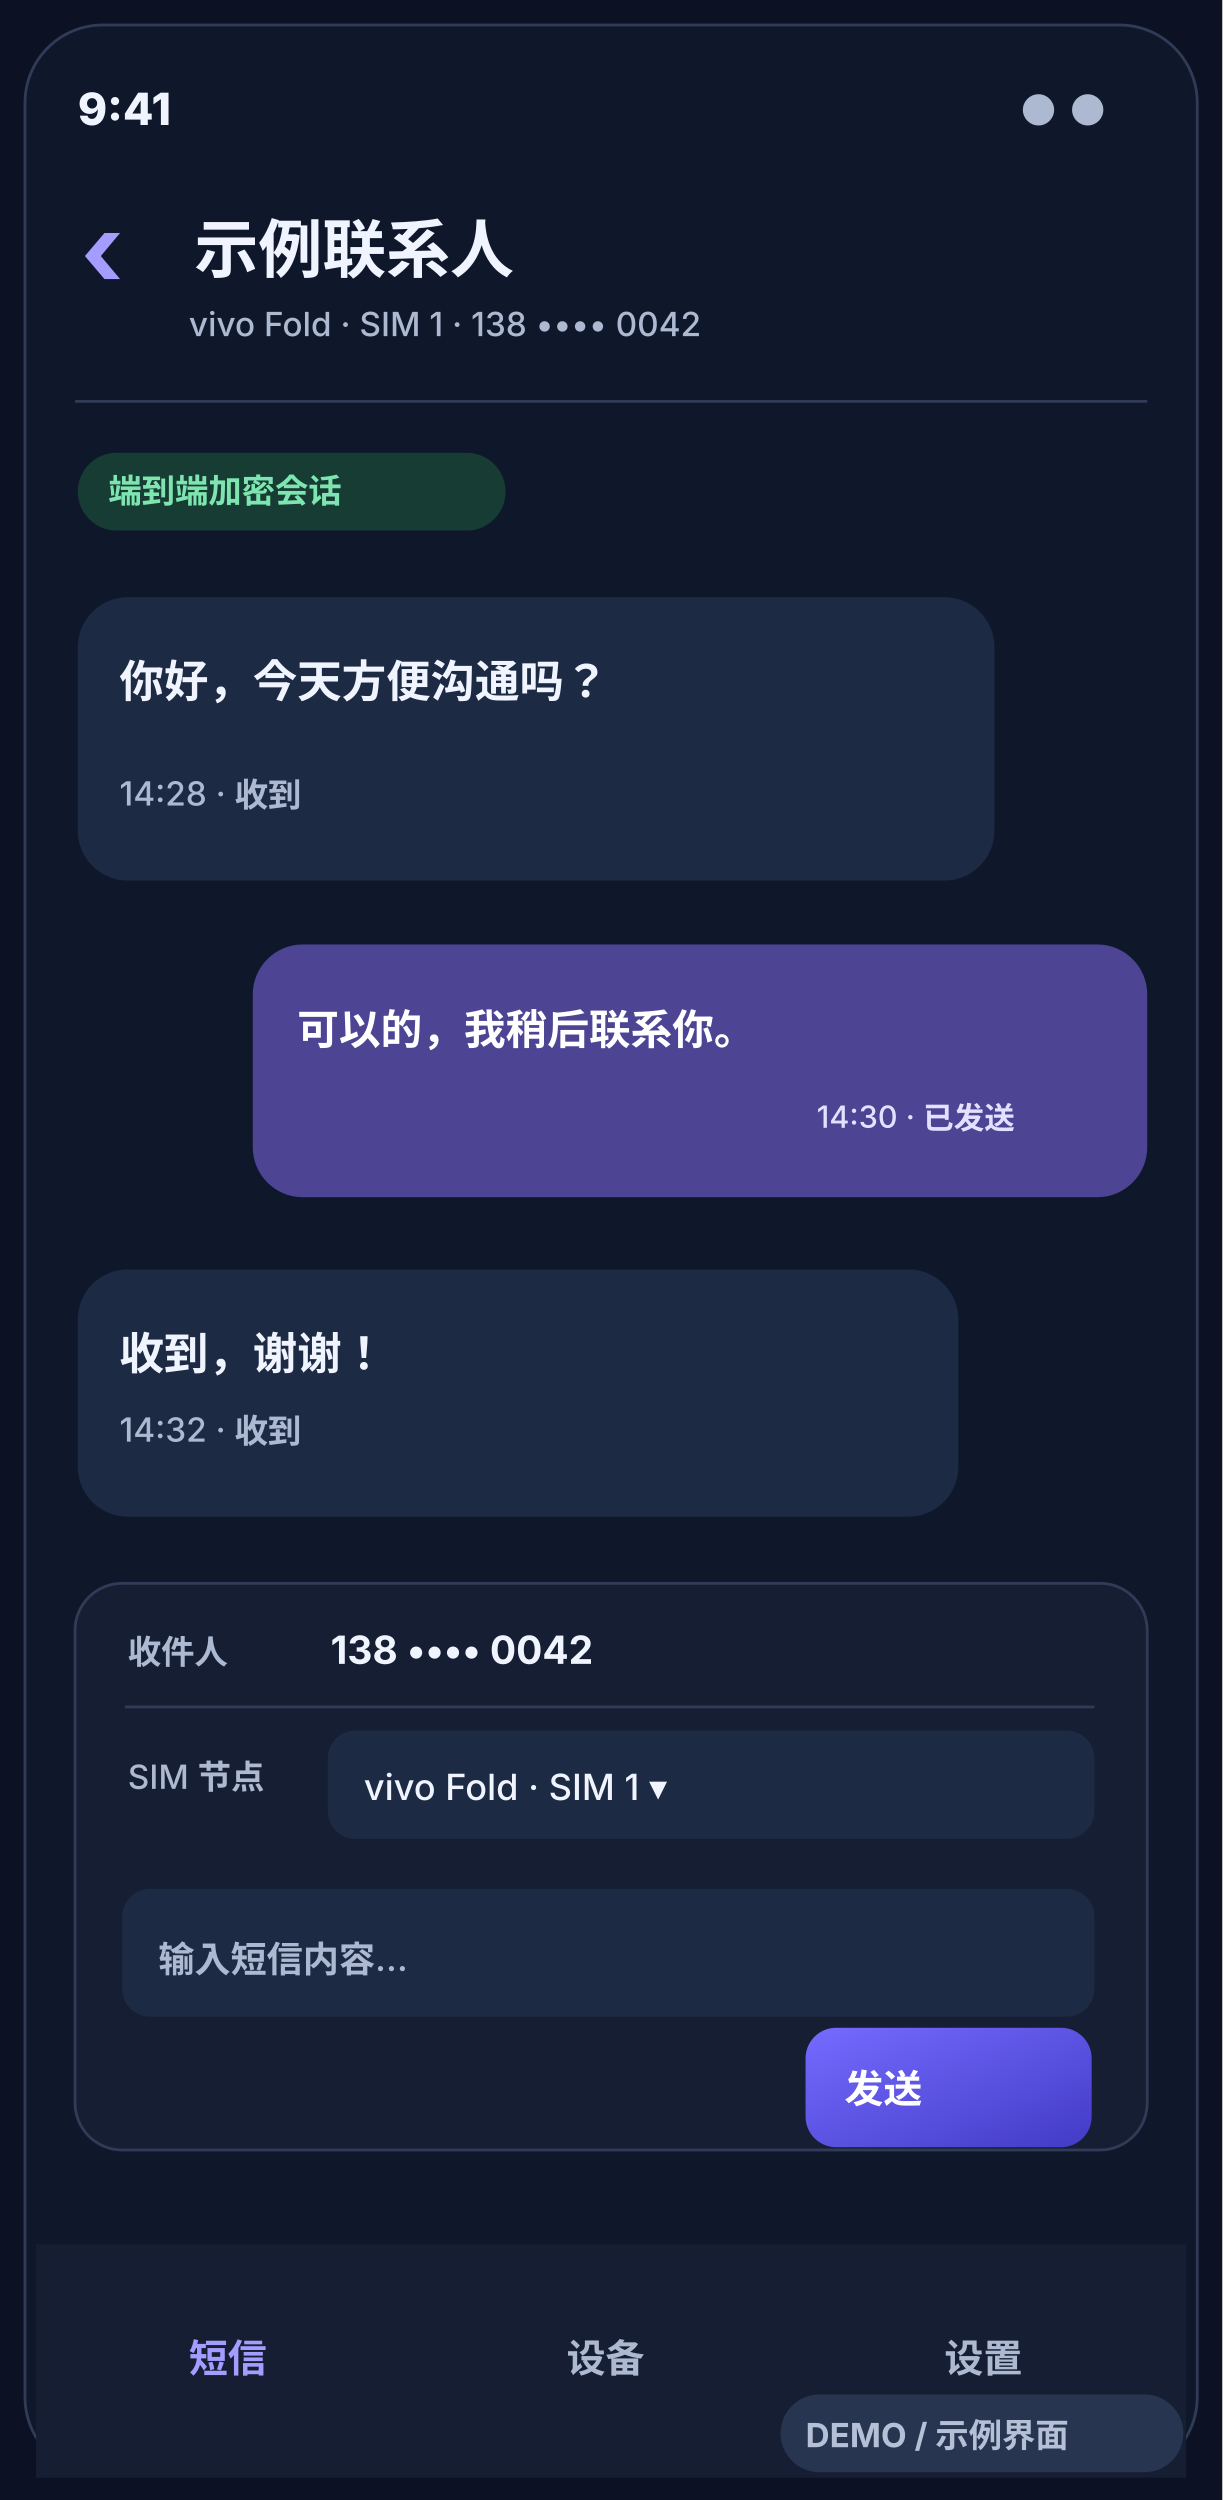
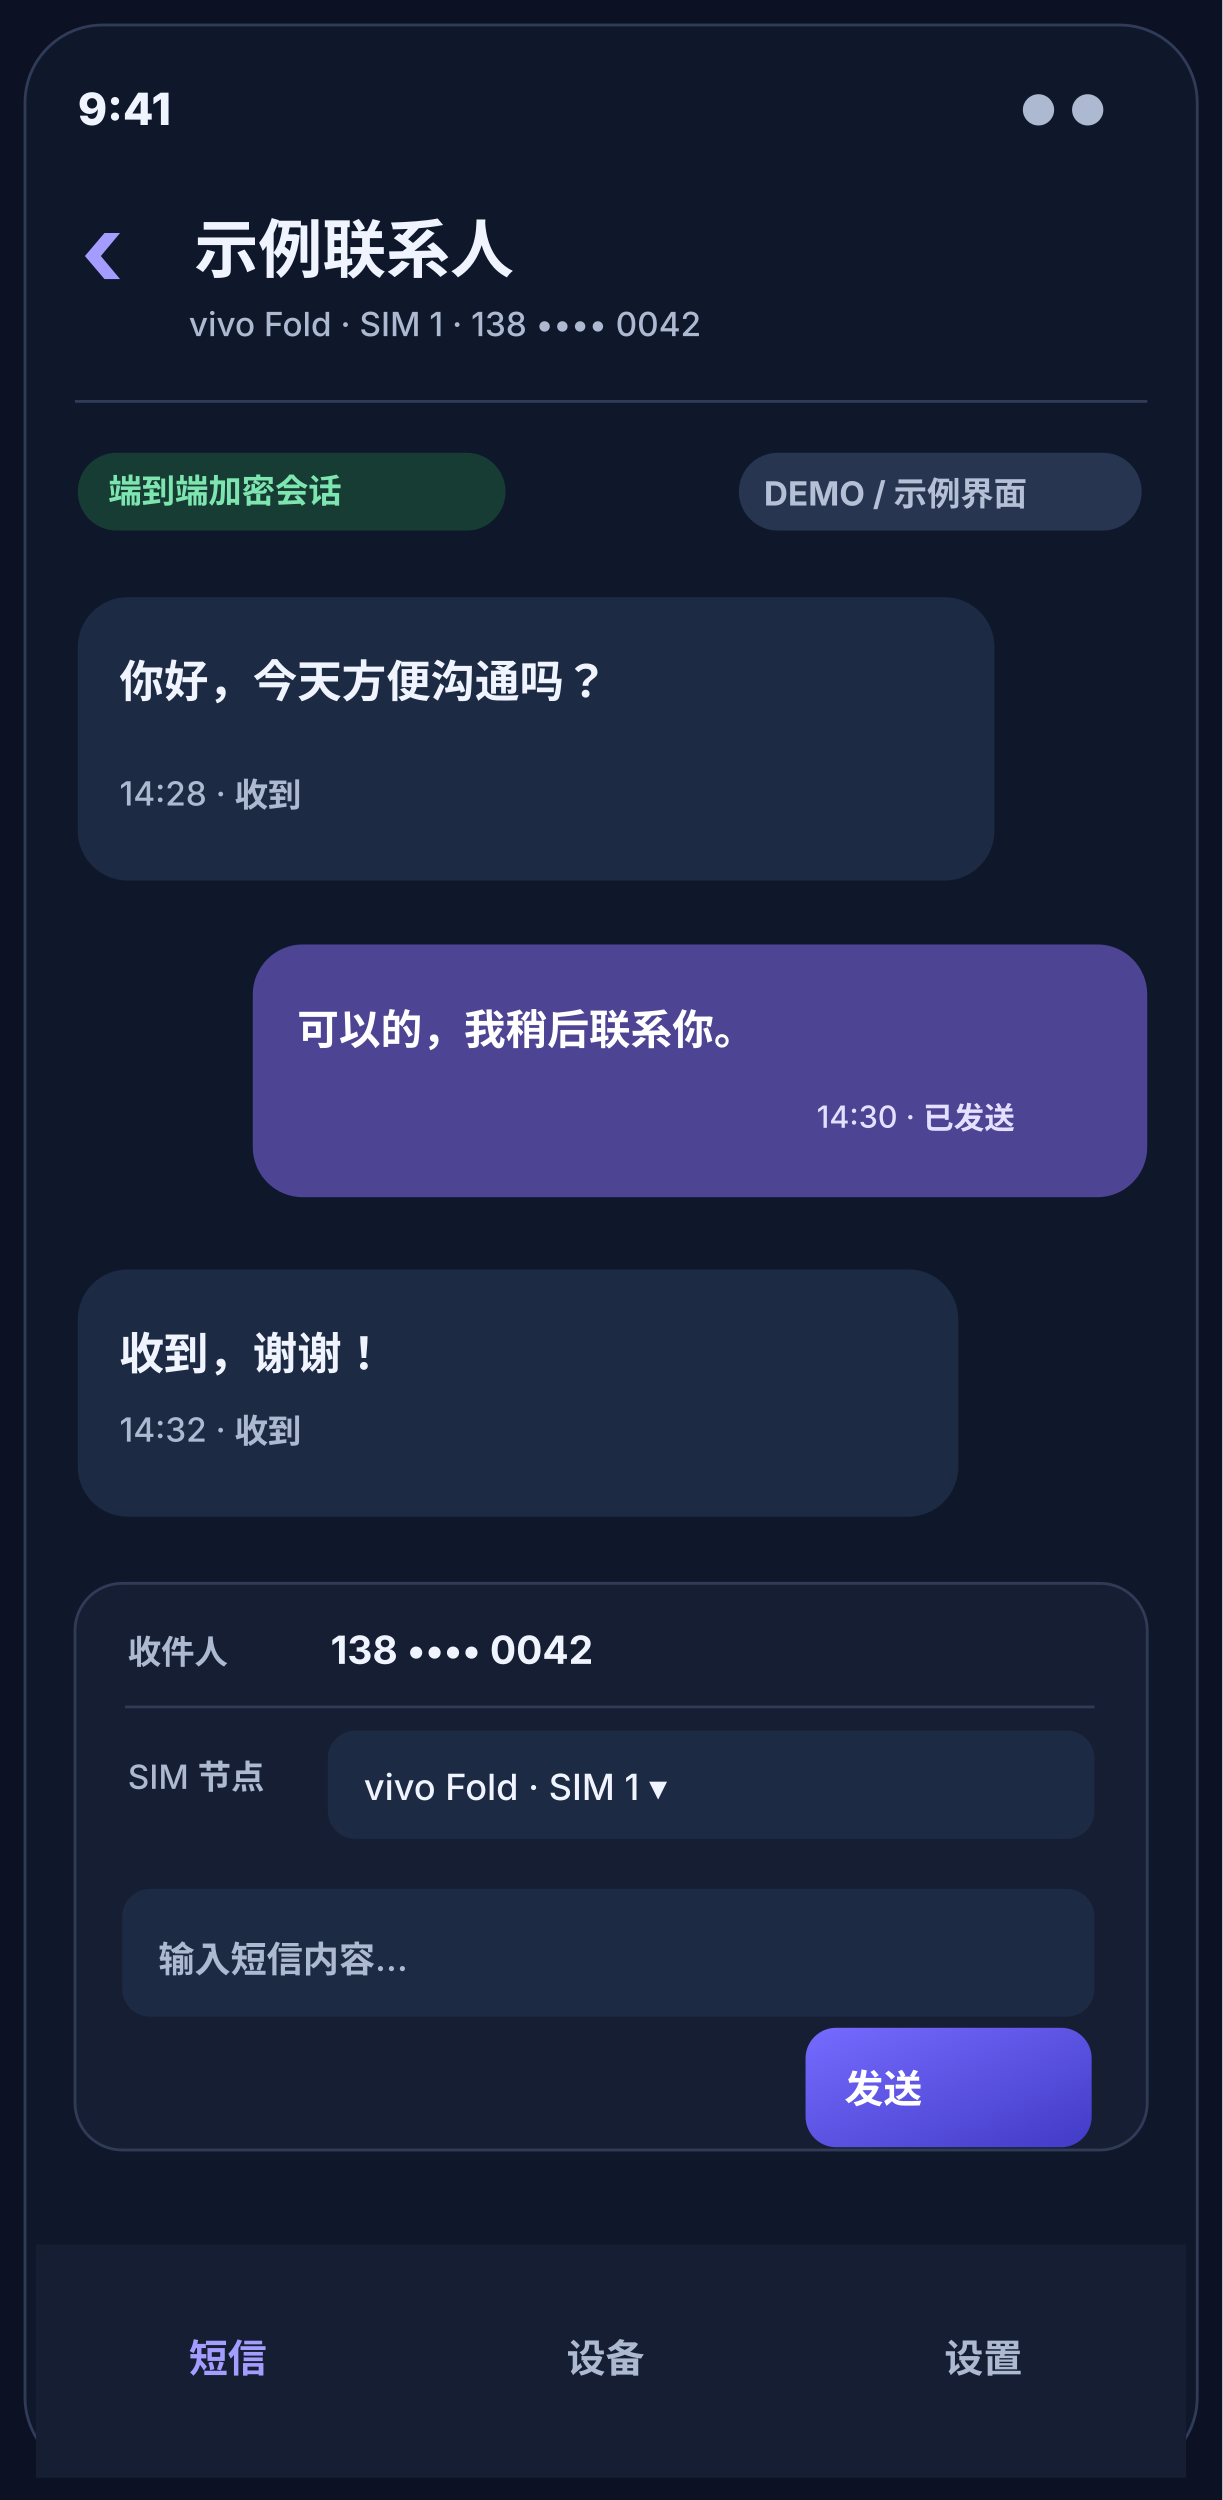
<svg xmlns="http://www.w3.org/2000/svg" width="440" height="900" viewBox="0 0 440 900" role="img" aria-label="Mobile Web PWA encrypted SMS conversation and direct reply, illustrative synthetic messages">
  <defs>
    <linearGradient id="g" x1="0" y1="0" x2="1" y2="1">
      <stop stop-color="#756BFF" />
      <stop offset="1" stop-color="#423BC6" />
    </linearGradient>
  </defs>
  <rect x="0" y="0" width="440" height="900" rx="0" fill="#0C1223" stroke="none" />
  <rect x="9" y="9" width="422" height="882" rx="28" fill="#0F182B" stroke="#303C57" />
  <text x="28" y="45" font-family="Inter,'Noto Sans SC','Microsoft YaHei',Arial,sans-serif" fill="#F0F4FF" font-size="16" font-weight="800">9:41</text>
  <text x="367" y="45" font-family="Inter,'Noto Sans SC','Microsoft YaHei',Arial,sans-serif" fill="#ADB9D0" font-size="15" font-weight="550">● ●</text>
  <text x="29" y="103" font-family="Inter,'Noto Sans SC','Microsoft YaHei',Arial,sans-serif" fill="#A49DFF" font-size="36" font-weight="750">‹</text>
  <text x="70" y="98" font-family="Inter,'Noto Sans SC','Microsoft YaHei',Arial,sans-serif" fill="#F0F4FF" font-size="23" font-weight="780">示例联系人</text>
  <text x="68" y="121" font-family="Inter,'Noto Sans SC','Microsoft YaHei',Arial,sans-serif" fill="#ADB9D0" font-size="12" font-weight="550">vivo Fold · SIM 1 · 138 •••• 0042</text>
  <rect x="27" y="144" width="386" height="1" rx="0" fill="#303C57" stroke="none" />
  <rect x="28" y="163" width="154" height="28" rx="14" fill="#163C34" stroke="none" />
  <text x="39" y="181" font-family="Inter,'Noto Sans SC','Microsoft YaHei',Arial,sans-serif" fill="#7EE5B0" font-size="12" font-weight="700">端到端加密会话</text>
  <rect x="28" y="215" width="330" height="102" rx="18" fill="#1D2A43" stroke="none" />
  <text x="43" y="251" font-family="Inter,'Noto Sans SC','Microsoft YaHei',Arial,sans-serif" fill="#F0F4FF" font-size="16" font-weight="550">你好，今天方便沟通吗？</text>
  <text x="43" y="290" font-family="Inter,'Noto Sans SC','Microsoft YaHei',Arial,sans-serif" fill="#ADB9D0" font-size="12" font-weight="550">14:28 · 收到</text>
  <rect x="91" y="340" width="322" height="91" rx="18" fill="#4D4494" stroke="none" />
  <text x="107" y="376" font-family="Inter,'Noto Sans SC','Microsoft YaHei',Arial,sans-serif" fill="#FFFFFF" font-size="15" font-weight="550">可以的，我稍后联系你。</text>
  <text x="294" y="406" font-family="Inter,'Noto Sans SC','Microsoft YaHei',Arial,sans-serif" fill="#E4E0FF" font-size="11" font-weight="550">14:30 · 已发送</text>
  <rect x="28" y="457" width="317" height="89" rx="18" fill="#1D2A43" stroke="none" />
  <text x="43" y="493" font-family="Inter,'Noto Sans SC','Microsoft YaHei',Arial,sans-serif" fill="#F0F4FF" font-size="16" font-weight="550">收到，谢谢！</text>
  <text x="43" y="519" font-family="Inter,'Noto Sans SC','Microsoft YaHei',Arial,sans-serif" fill="#ADB9D0" font-size="12" font-weight="550">14:32 · 收到</text>
  <rect x="27" y="570" width="386" height="204" rx="17" fill="#151E32" stroke="#303C57" />
  <text x="46" y="599" font-family="Inter,'Noto Sans SC','Microsoft YaHei',Arial,sans-serif" fill="#ADB9D0" font-size="12" font-weight="550">收件人</text>
  <text x="119" y="599" font-family="Inter,'Noto Sans SC','Microsoft YaHei',Arial,sans-serif" fill="#F0F4FF" font-size="14" font-weight="650">138 •••• 0042</text>
  <rect x="45" y="614" width="349" height="1" rx="0" fill="#303C57" stroke="none" />
  <text x="46" y="644" font-family="Inter,'Noto Sans SC','Microsoft YaHei',Arial,sans-serif" fill="#ADB9D0" font-size="12" font-weight="550">SIM 节点</text>
  <rect x="118" y="623" width="276" height="39" rx="10" fill="#1D2A43" stroke="none" />
  <text x="131" y="648" font-family="Inter,'Noto Sans SC','Microsoft YaHei',Arial,sans-serif" fill="#F0F4FF" font-size="13" font-weight="550">vivo Fold · SIM 1  ▾</text>
  <rect x="44" y="680" width="350" height="46" rx="10" fill="#1D2A43" stroke="none" />
  <text x="57" y="710" font-family="Inter,'Noto Sans SC','Microsoft YaHei',Arial,sans-serif" fill="#ADB9D0" font-size="13" font-weight="550">输入短信内容…</text>
  <rect x="290" y="730" width="103" height="43" rx="11" fill="url(#g)" stroke="none" />
  <text x="304" y="757" font-family="Inter,'Noto Sans SC','Microsoft YaHei',Arial,sans-serif" fill="#FFFFFF" font-size="14" font-weight="700">发送</text>
  <rect x="13" y="808" width="414" height="84" rx="0" fill="#151E32" stroke="none" />
  <text x="68" y="854" font-family="Inter,'Noto Sans SC','Microsoft YaHei',Arial,sans-serif" fill="#A49DFF" font-size="14" font-weight="700">短信</text>
  <text x="204" y="854" font-family="Inter,'Noto Sans SC','Microsoft YaHei',Arial,sans-serif" fill="#ADB9D0" font-size="14" font-weight="550">设备</text>
  <text x="340" y="854" font-family="Inter,'Noto Sans SC','Microsoft YaHei',Arial,sans-serif" fill="#ADB9D0" font-size="14" font-weight="550">设置</text>
-   <rect x="281" y="862" width="145" height="28" rx="14" fill="#273550" stroke="none" />
-   <text x="290" y="881" font-family="Inter,'Noto Sans SC','Microsoft YaHei',Arial,sans-serif" fill="#B5C0D7" font-size="12" font-weight="680">DEMO / 示例界面</text>
+   <rect x="266" y="163" width="145" height="28" rx="14" fill="#273550" stroke="none" />
+   <text x="275" y="182" font-family="Inter,'Noto Sans SC','Microsoft YaHei',Arial,sans-serif" fill="#B5C0D7" font-size="12" font-weight="680">DEMO / 示例界面</text>
</svg>
